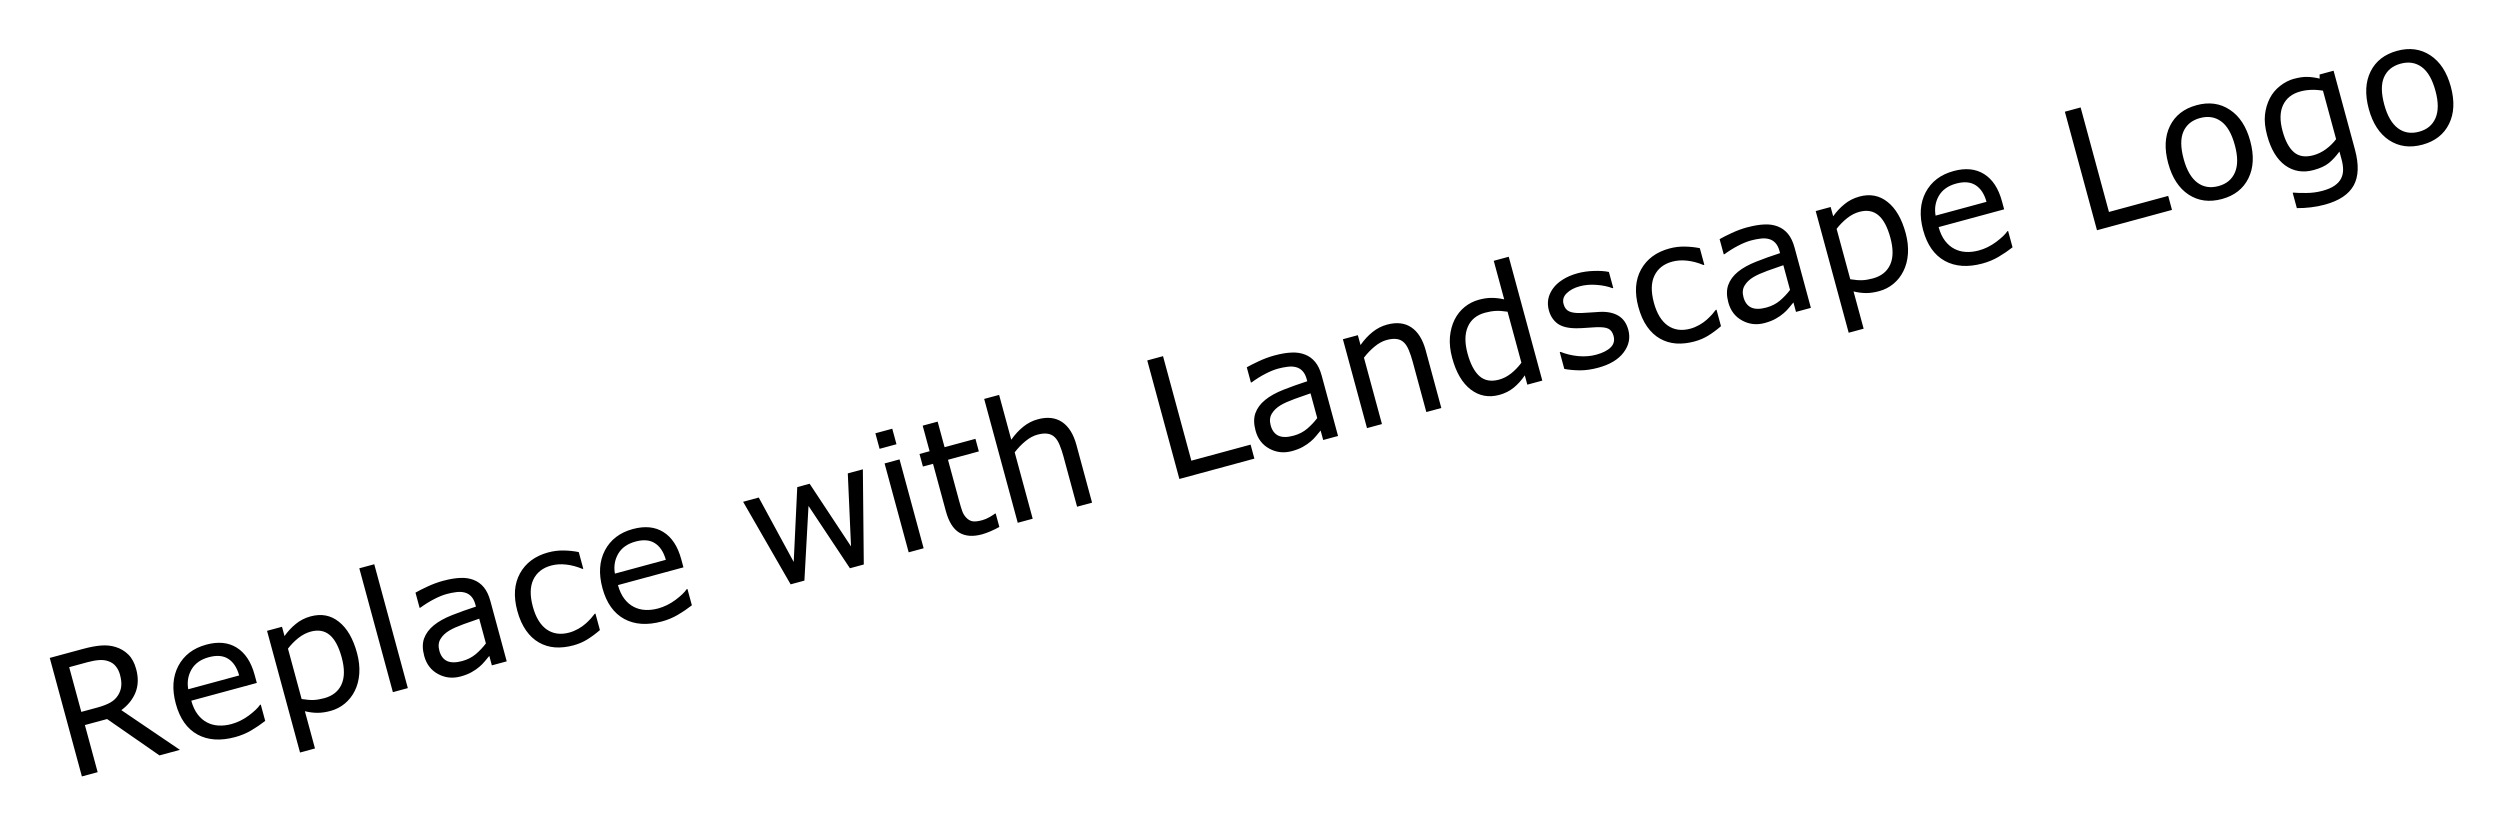
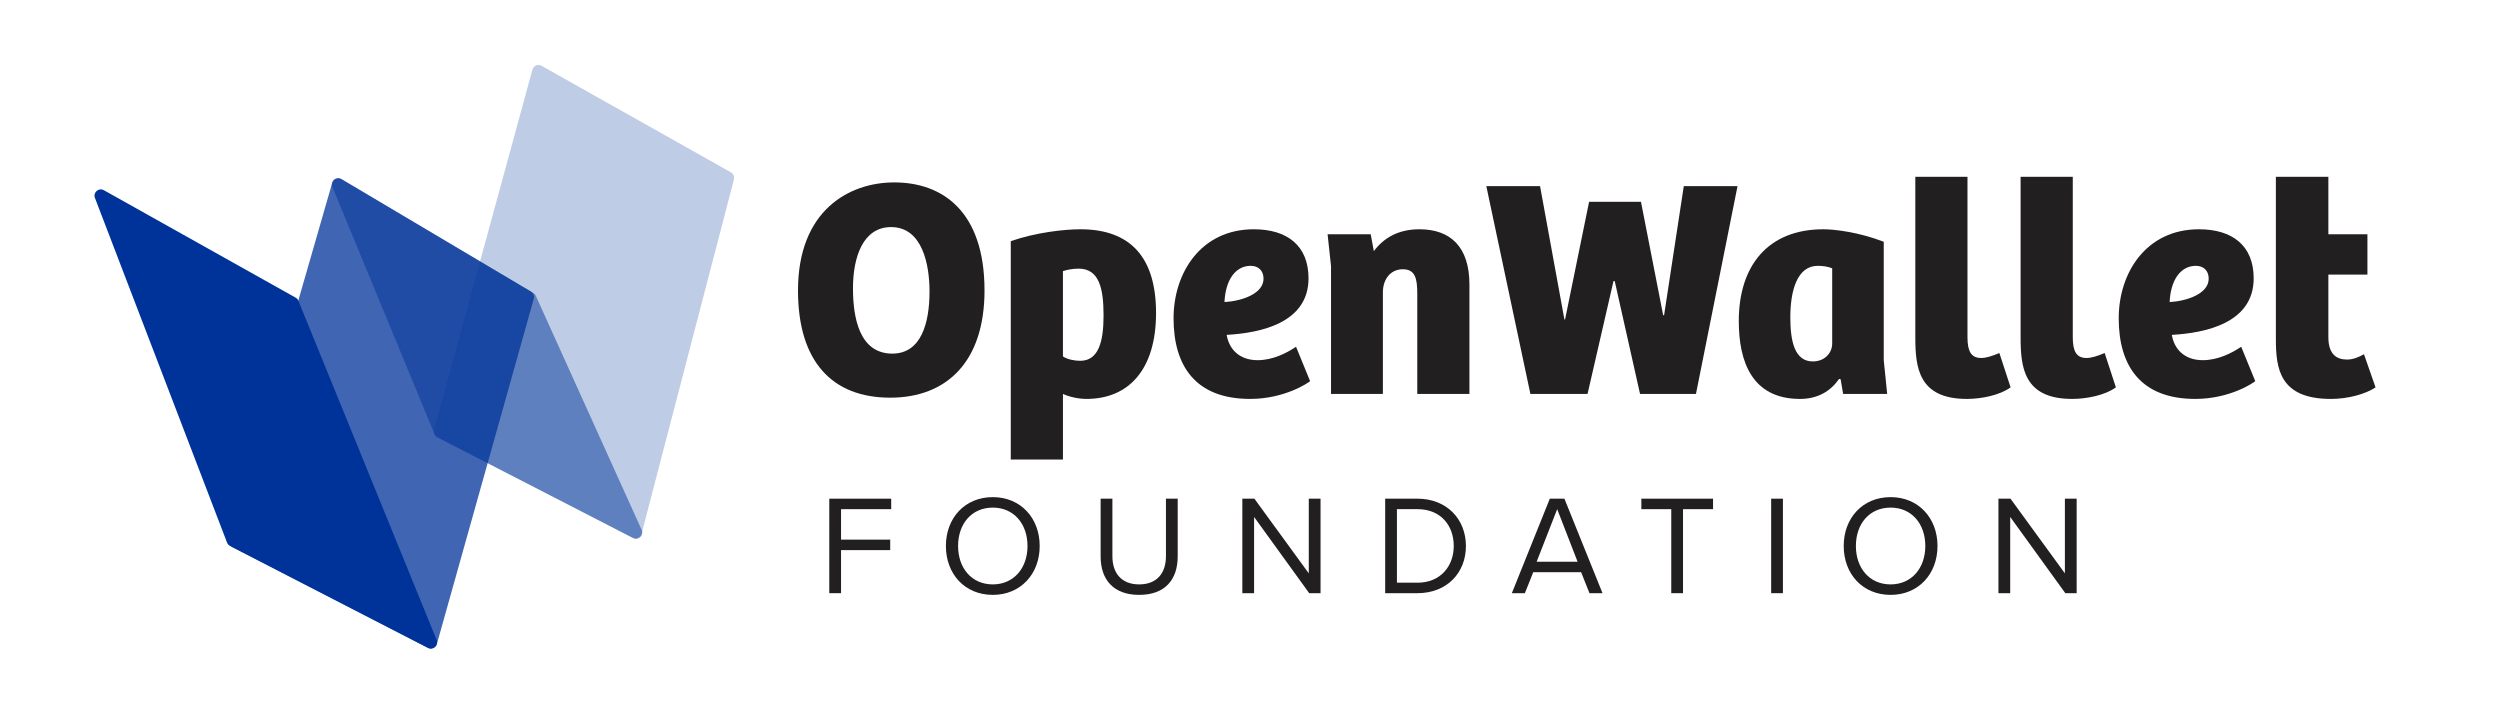
- <svg xmlns="http://www.w3.org/2000/svg" role="img" viewBox="31.11 101.49 156.65 51.52">
-   <path d="M53.624 137.1l2.104 7.761.937-.254-2.104-7.761zm39.154-10.613l2.104 7.761.937-.254-1.128-4.16c.203-.266.427-.498.672-.7.245-.202.495-.339.751-.408.249-.068.462-.087.637-.059.174.024.321.095.442.212.114.105.218.265.309.483.09.215.169.45.238.706l.86 3.173.939-.254-.98-3.616c-.185-.682-.486-1.161-.9-1.438-.414-.277-.921-.333-1.523-.17-.329.089-.631.243-.906.464-.276.221-.527.494-.754.816l-.761-2.809zm31.93-8.655l.655 2.415c-.285-.062-.547-.093-.79-.091-.243-.002-.511.037-.804.117-.323.087-.617.237-.883.452-.263.214-.473.478-.631.792-.159.322-.257.685-.293 1.091-.033.405.015.845.143 1.317.246.908.632 1.566 1.16 1.972.531.406 1.13.517 1.795.337.342-.093.642-.243.899-.452.257-.209.489-.467.695-.773l.158.584.939-.254-2.104-7.761zm-38.747 10.808l.264.973 1.058-.287-.264-.973zm-51.733 14.075l2.013 7.427.988-.268-.8-2.952 1.391-.377 3.283 2.279 1.282-.347-3.672-2.489c.423-.311.719-.684.891-1.116.171-.435.184-.92.039-1.455-.107-.396-.273-.701-.495-.916-.22-.219-.487-.376-.802-.473-.28-.085-.578-.115-.892-.09-.315.021-.697.092-1.146.214zm68.769-18.64l2.013 7.427 4.7-1.274-.238-.878-3.712 1.006-1.775-6.549zm57.497-15.585l2.013 7.427 4.7-1.274-.238-.878-3.712 1.006-1.775-6.549zm-71.569 19.672l.434 1.602-.633.172.214.788.633-.172.803 2.962c.183.675.465 1.126.844 1.352.379.226.853.261 1.421.107.163-.044.342-.109.54-.195.201-.087.384-.176.548-.27l-.229-.845-.049.013c-.065.05-.175.121-.329.213-.155.088-.308.154-.461.196-.263.071-.467.094-.613.069-.143-.029-.27-.1-.379-.213-.119-.121-.206-.261-.264-.42-.058-.163-.127-.392-.206-.685l-.688-2.537 1.934-.524-.214-.788-1.934.524-.434-1.602zm-53.48 15.133l1.161-.315c.266-.072.503-.114.71-.128.206-.017.394.004.563.062.204.066.363.172.481.319.121.142.21.32.268.532.076.279.102.521.079.723-.021.199-.088.388-.2.568-.122.194-.291.35-.508.47-.218.116-.484.216-.797.301l-.997.27zm8.584-1.41c-.811.22-1.393.665-1.747 1.335-.35.67-.402 1.46-.155 2.371.25.921.7 1.562 1.355 1.923.654.358 1.444.412 2.369.161.362-.098.695-.238 1-.417a8.001 8.001 0 0 0 .877-.596l-.277-1.022-.049.013c-.123.19-.358.414-.702.672-.342.253-.703.431-1.082.534-.286.077-.56.108-.821.093-.258-.016-.494-.079-.71-.192-.224-.114-.422-.284-.593-.509-.172-.228-.305-.513-.398-.855l4.106-1.113-.138-.509c-.219-.808-.593-1.375-1.121-1.703-.525-.329-1.163-.391-1.915-.187zm6.545-1.774c-.352.096-.668.256-.941.484-.271.223-.502.474-.695.751l-.158-.582-.937.254 2.067 7.625.937-.254-.633-2.334c.279.067.542.101.792.101.253-.001.524-.041.814-.119.333-.09.628-.242.888-.455.262-.217.47-.479.623-.784.166-.323.263-.689.292-1.097.028-.411-.019-.841-.142-1.293-.244-.901-.623-1.555-1.136-1.959-.51-.408-1.099-.52-1.771-.337zm20.189-5.472c-.811.22-1.395.665-1.748 1.336-.35.67-.402 1.46-.155 2.371.25.921.702 1.561 1.357 1.923.654.358 1.443.412 2.367.162.362-.098.697-.238 1.002-.417a8.001 8.001 0 0 0 .877-.596l-.277-1.022-.051.014c-.123.19-.356.414-.7.671-.342.253-.703.431-1.082.534-.286.078-.56.108-.821.093-.258-.016-.494-.079-.71-.192-.224-.114-.422-.284-.593-.509-.172-.228-.305-.513-.398-.855l4.104-1.112-.138-.509c-.219-.808-.592-1.376-1.12-1.704-.525-.329-1.163-.391-1.915-.187zm47.258-12.809c-.329.089-.632.244-.908.465-.276.221-.526.493-.752.815l-.168-.618-.937.254 1.51 5.57.937-.254-1.128-4.16c.203-.266.427-.498.672-.7.245-.202.495-.339.751-.408.249-.068.462-.087.637-.059.174.024.321.095.442.212.114.105.218.265.309.483.09.215.169.45.238.706l.86 3.173.939-.254-.98-3.616c-.185-.682-.486-1.161-.9-1.438-.414-.277-.921-.333-1.523-.17zm29.592-8.021c-.352.096-.666.256-.939.483-.271.223-.504.474-.697.751l-.158-.582-.937.254 2.067 7.625.937-.254-.633-2.334c.279.067.542.101.792.101.253-.001.526-.041.815-.12.333-.09.628-.242.888-.455.262-.217.469-.478.621-.784.166-.323.263-.689.292-1.097.028-.411-.018-.841-.14-1.294-.244-.901-.623-1.555-1.136-1.959-.51-.408-1.101-.519-1.773-.337zm5.904-1.6c-.811.22-1.393.665-1.747 1.335-.35.67-.402 1.46-.155 2.371.25.921.702 1.561 1.357 1.923.654.358 1.443.412 2.367.162.362-.098.695-.238 1-.417a8.002 8.002 0 0 0 .877-.596l-.277-1.022-.049.013c-.123.19-.358.414-.702.672-.342.253-.701.431-1.08.533-.286.078-.561.108-.823.093-.258-.016-.494-.079-.71-.192-.224-.114-.422-.284-.593-.509-.172-.228-.305-.513-.398-.855l4.106-1.113-.138-.509c-.219-.808-.593-1.375-1.121-1.703-.525-.329-1.163-.391-1.915-.187zm15.228-4.128c-.788.214-1.343.646-1.665 1.301-.32.651-.357 1.431-.111 2.339.246.908.672 1.561 1.276 1.961.608.399 1.305.492 2.093.279.781-.212 1.333-.643 1.656-1.295.323-.652.363-1.431.117-2.339-.246-.908-.674-1.562-1.282-1.961-.609-.403-1.303-.497-2.085-.285zm6.106-1.655c-.306.083-.597.232-.87.448-.274.213-.487.469-.639.764-.164.316-.268.665-.31 1.051-.039.382.008.813.138 1.292.237.875.614 1.499 1.134 1.876.522.372 1.117.468 1.782.288.399-.108.711-.251.938-.43.229-.183.453-.426.675-.729l.138.509c.061.226.091.437.091.633-0.0.196-.04.376-.122.537-.079.168-.213.318-.402.451-.189.133-.443.244-.762.33-.333.09-.677.136-1.034.136-.356.004-.618-.005-.787-.023l-.051.014.26.958c.293.003.585-.013.875-.049.294-.033.59-.091.886-.171.891-.242 1.49-.642 1.8-1.2.309-.558.335-1.309.079-2.253l-1.338-4.937-.877.238.005.256c-.279-.067-.537-.102-.773-.106-.234-.008-.511.031-.834.119zm6.464-1.752c-.788.214-1.345.647-1.667 1.302-.32.651-.357 1.431-.111 2.339.246.908.672 1.561 1.276 1.961.608.399 1.307.492 2.095.278.781-.212 1.333-.643 1.656-1.295.323-.652.361-1.43.115-2.338-.246-.908-.673-1.563-1.28-1.962-.609-.403-1.303-.497-2.085-.285zM58.89 137.878c-.336.091-.669.214-.999.368-.33.154-.578.279-.747.379l.259.954.049-.013c.289-.21.575-.39.861-.535.285-.149.551-.257.797-.323a4.248 4.248 0 0 1 .594-.116c.193-.024.367-.016.521.025.161.042.298.121.409.241.114.119.201.286.259.499l.039.143c-.538.174-1.039.354-1.5.536-.461.182-.841.393-1.139.635-.295.241-.499.517-.611.829-.109.308-.105.674.01 1.096.14.515.427.891.867 1.129.439.238.911.289 1.413.153.273-.074.503-.164.691-.272.189-.105.352-.218.488-.337.117-.096.232-.213.344-.35.115-.142.207-.252.274-.331l.161.594.931-.252-1.024-3.78c-.097-.359-.233-.646-.409-.859-.176-.213-.389-.368-.64-.464-.255-.099-.537-.141-.847-.124-.307.012-.656.071-1.049.177zm52.091-14.12c-.336.091-.669.214-.999.368-.33.154-.58.28-.749.379l.259.954.051-.014c.289-.21.575-.39.861-.535.285-.149.551-.257.797-.323a4.248 4.248 0 0 1 .594-.116c.193-.024.367-.016.521.025.161.042.298.121.409.241.114.119.201.286.259.499l.039.143c-.538.174-1.039.354-1.5.536-.461.182-.841.393-1.139.635-.295.241-.499.517-.611.829-.109.308-.105.674.01 1.096.14.515.427.891.867 1.129.439.238.911.289 1.413.153.273-.074.503-.164.691-.272.189-.105.352-.218.488-.337.117-.096.232-.213.344-.35.115-.142.207-.252.274-.331l.161.594.931-.252-1.024-3.78c-.097-.359-.233-.646-.409-.859-.176-.213-.389-.368-.64-.464-.255-.099-.537-.141-.847-.124-.307.012-.656.071-1.049.177zm18.968-5.141c-.356.096-.667.231-.931.402-.262.167-.463.354-.607.561-.15.212-.247.432-.288.661-.038.228-.026.457.036.686.099.366.286.649.557.847.274.194.672.288 1.196.285.189-.001.394-.01.618-.028.227-.019.412-.03.553-.036.381-.018.649.012.806.091.157.079.266.228.326.448.078.286.018.526-.179.722-.197.196-.502.351-.915.462-.333.09-.698.12-1.095.088-.398-.035-.774-.124-1.131-.266l-.051.014.285 1.052c.264.053.582.083.951.09.372.003.763-.053 1.176-.165.728-.197 1.258-.515 1.589-.955.334-.44.432-.915.294-1.423-.11-.406-.316-.698-.619-.88-.302-.179-.683-.26-1.146-.242-.152.005-.342.018-.569.037a14.787 14.787 0 0 1-.611.036c-.332.012-.585-.022-.756-.101-.175-.078-.293-.231-.355-.46-.07-.259-.004-.485.197-.679.2-.197.472-.343.815-.435.329-.089.681-.118 1.057-.088.375.027.706.095.993.206l.051-.014-.272-1.003c-.258-.055-.57-.076-.934-.063-.362.009-.708.058-1.04.148zm10.658-2.889c-.336.091-.669.214-.999.368-.33.154-.578.279-.747.379l.259.954.049-.013c.289-.21.577-.39.863-.535.285-.149.549-.256.795-.323a4.275 4.275 0 0 1 .596-.117c.193-.024.367-.016.521.025.161.042.296.122.407.242.114.119.201.286.259.499l.039.143c-.538.174-1.037.353-1.498.536-.461.182-.843.394-1.141.635-.295.241-.497.517-.609.829-.109.308-.107.674.008 1.097.14.515.429.891.868 1.129.439.238.91.29 1.412.154.273-.074.503-.164.691-.272.189-.105.352-.218.488-.337.117-.096.232-.213.344-.35.115-.142.207-.252.274-.331l.161.594.933-.253-1.024-3.78c-.097-.359-.235-.645-.411-.858-.176-.213-.389-.368-.64-.464-.255-.099-.537-.141-.847-.124-.307.012-.656.071-1.049.177zm-75.142 20.374c-.821.223-1.413.662-1.774 1.317-.358.654-.414 1.435-.167 2.346.132.489.315.898.547 1.228.232.33.502.582.81.756.304.175.639.277 1.008.306.367.025.753-.018 1.155-.127.316-.086.601-.207.858-.366.26-.16.527-.357.799-.591l-.28-1.033-.049.013c-.054.075-.131.17-.229.283-.099.109-.208.216-.325.323-.135.122-.293.234-.475.337-.183.103-.369.181-.558.232-.545.148-1.019.083-1.419-.194-.398-.281-.687-.758-.869-1.43-.187-.692-.177-1.256.032-1.694.212-.443.585-.737 1.117-.881.289-.078.601-.099.936-.062.338.037.681.129 1.027.274l.049-.013-.283-1.042c-.291-.06-.604-.094-.938-.1-.33-.007-.654.034-.973.12zm70.246-19.041c-.821.223-1.413.662-1.774 1.317-.358.654-.414 1.435-.167 2.346.133.489.313.899.545 1.228.232.33.502.582.81.756.304.174.641.276 1.01.305.367.025.753-.018 1.155-.127.316-.086.601-.207.858-.366.26-.16.527-.357.799-.591l-.28-1.033-.051.014c-.055.075-.129.17-.227.282-.099.109-.208.216-.325.323-.135.122-.294.235-.477.338-.183.103-.369.181-.558.232-.545.148-1.017.082-1.417-.195-.398-.281-.687-.758-.869-1.43-.187-.692-.177-1.256.032-1.694.212-.443.583-.737 1.115-.881.289-.078.601-.099.936-.062.338.037.681.129 1.027.274l.051-.014-.283-1.042c-.291-.06-.604-.094-.938-.1-.33-.007-.654.034-.973.12zm-58.037 15.871l2.977 5.173.863-.234.257-4.68 2.595 3.906.869-.236-.058-5.964-.944.256.202 4.575-2.594-3.927-.775.21-.222 4.69-2.191-4.036zm8.864-2.403l1.51 5.57.937-.254-1.51-5.57zm-42.347 12.142c.499-.135.906-.102 1.222.102.319.203.546.55.683 1.041l-3.191.865c-.079-.45-.011-.863.204-1.239.219-.377.581-.633 1.083-.769zm26.733-7.246c.499-.135.906-.102 1.222.102.319.203.548.549.685 1.041l-3.191.865c-.079-.45-.011-.863.204-1.239.219-.377.579-.632 1.081-.768zm82.756-22.432c.499-.135.906-.102 1.222.102.319.203.546.55.683 1.041l-3.191.865c-.079-.45-.011-.863.204-1.239.219-.377.581-.633 1.083-.769zm15.286-4.107c.502-.136.944-.066 1.322.21.377.273.662.77.858 1.492.191.705.193 1.274.004 1.711-.186.432-.529.716-1.028.851-.505.137-.948.066-1.328-.217-.381-.286-.666-.778-.855-1.476-.196-.722-.202-1.295-.017-1.72.187-.429.535-.714 1.044-.852zm12.57-3.407c.502-.136.942-.065 1.32.211.377.273.664.77.86 1.491.191.705.191 1.275.002 1.711-.186.432-.527.716-1.026.851-.505.137-.948.066-1.328-.217-.381-.286-.666-.778-.855-1.476-.196-.722-.202-1.295-.017-1.72.187-.429.535-.714 1.044-.852zm-6.29 1.743c.213-.058.433-.092.659-.1.229-.012.482.005.762.05l.824 3.039c-.182.238-.396.448-.643.63-.245.177-.504.302-.776.376-.509.138-.916.074-1.223-.189-.307-.263-.546-.707-.715-1.332-.178-.658-.167-1.2.035-1.626.202-.426.562-.709 1.077-.848zm-51.084 13.863c.236-.064.458-.102.67-.113.211-.011.459.005.742.05l.867 3.197c-.186.25-.399.473-.639.667-.241.19-.494.32-.76.392-.499.135-.908.063-1.227-.218-.32-.285-.57-.758-.749-1.42-.182-.672-.176-1.229.018-1.674.193-.445.553-.739 1.079-.881zm-73.583 19.982c.475-.129.873-.057 1.193.213.32.27.569.742.751 1.413.187.692.182 1.254-.015 1.686-.197.432-.556.717-1.078.859-.243.066-.467.104-.671.113-.201.008-.45-.013-.749-.06l-.856-3.158c.198-.257.417-.48.658-.67.241-.19.498-.323.767-.396zm97.039-26.303c.475-.129.873-.057 1.193.213.32.27.569.742.751 1.413.187.692.182 1.254-.015 1.686-.197.432-.556.717-1.078.859-.243.066-.465.104-.67.113-.201.008-.452-.012-.751-.06l-.856-3.158c.198-.257.419-.48.66-.671.241-.19.496-.323.765-.396zm-86.481 25.493l.42 1.55c-.184.243-.395.466-.632.669-.238.2-.522.346-.851.435-.396.107-.713.108-.949 0-.237-.111-.398-.326-.485-.646-.077-.283-.054-.526.069-.731.122-.208.308-.386.557-.535.209-.124.502-.256.879-.394.38-.139.711-.254.992-.348zm52.091-14.12l.42 1.55c-.184.243-.395.466-.632.669-.238.2-.522.346-.851.435-.396.107-.713.108-.949 0-.237-.111-.398-.326-.485-.646-.077-.283-.054-.526.069-.731.122-.208.308-.386.557-.535.209-.124.502-.256.879-.394.38-.139.711-.254.992-.348zm29.626-8.03l.42 1.55c-.184.243-.395.466-.632.669-.238.2-.522.346-.851.435-.396.107-.711.107-.947-0-.237-.111-.4-.326-.487-.645-.077-.283-.054-.526.069-.731.122-.208.308-.386.557-.535.209-.124.502-.256.879-.394.38-.139.711-.254.992-.348z" stroke-width=".265" />
+ <svg xmlns="http://www.w3.org/2000/svg" id="Logos" viewBox="0 0 500 143.334">
+   <defs>
+     <style>
+       .cls-1, .cls-2, .cls-3, .cls-4 {
+         fill: #039;
+       }
+ 
+       .cls-5 {
+         fill: #221f20;
+       }
+ 
+       .cls-2 {
+         opacity: .5;
+       }
+ 
+       .cls-3 {
+         opacity: .75;
+       }
+ 
+       .cls-4 {
+         opacity: .25;
+       }
+     </style>
+   </defs>
+   <g>
+     <path class="cls-5" d="M159.599,58.101c0-15.996,10.185-21.62,19.245-21.62,9.623,0,18.058,5.749,18.058,21.62,0,14.247-7.561,21.433-18.87,21.433-11.622,0-18.433-7.249-18.433-21.433Zm26.306,.188c0-5.249-1.375-12.872-7.686-12.872-5.624,0-7.624,5.999-7.624,12.247,0,5.811,1.25,13.059,7.873,13.059,5.749,0,7.436-6.061,7.436-12.435Z" />
+     <path class="cls-5" d="M216.088,45.854c10.06,0,15.122,5.687,15.122,16.746,0,11.123-5.311,17.184-13.934,17.184-1.625,0-3.499-.438-4.687-1v13.122h-10.435V48.229c5.062-1.75,10.685-2.375,13.934-2.375Zm4.624,17.246c0-5.561-.937-9.373-4.999-9.373-1.25,0-2.375,.25-3.125,.5v17.059c.812,.562,2.25,.875,3.437,.875,3.625,0,4.687-3.687,4.687-9.06Z" />
+     <path class="cls-5" d="M234.711,63.663c0-9.061,5.436-17.809,16.059-17.809,6.561,0,10.935,3.187,10.935,9.811,0,8.998-9.748,10.935-16.371,11.31,.438,2.687,2.375,5.061,6.186,5.061,2.999,0,5.749-1.375,7.686-2.687l2.812,6.873c-.312,.312-5.061,3.562-11.997,3.562-10.935,0-15.309-6.624-15.309-16.121Zm17.996-7.936c0-1.562-1-2.562-2.562-2.562-3.124,0-5.061,2.937-5.249,7.248,3.374-.188,7.811-1.625,7.811-4.686Z" />
+     <path class="cls-5" d="M265.519,46.854h8.623l.625,3.374c2-2.687,4.937-4.374,9.123-4.374,6.123,0,9.997,3.437,9.997,11.06v21.87h-10.435v-20.058c0-2.937-.375-4.874-2.875-4.874s-3.999,2-3.999,4.624v20.308h-10.373v-25.556l-.687-6.374Z" />
+     <path class="cls-5" d="M308.011,37.231l4.874,26.681h.125l4.811-23.557h10.373l4.437,22.682h.188l3.937-25.806h10.748l-8.311,41.552h-11.185l-5.061-22.557h-.25l-5.186,22.557h-11.435l-8.81-41.552h10.747Z" />
+     <path class="cls-5" d="M347.755,64.225c0-10.997,5.749-18.371,16.934-18.371,2.187,0,7.061,.562,12.06,2.5v23.682l.687,6.749h-8.81l-.5-2.937-.312-.062c-1.687,2.437-4.249,3.999-7.811,3.999-9.623,0-12.247-7.499-12.247-15.559Zm18.683,4.499v-15.059c-.75-.312-1.75-.5-2.875-.5-4.124,0-5.499,4.936-5.499,10.31,0,4.811,.875,8.81,4.499,8.81,2.437,0,3.874-1.75,3.874-3.562Z" />
+     <path class="cls-5" d="M383.062,67.474V35.357h10.435v32.117c0,2.812,.75,4.124,2.75,4.124,.937,0,2.187-.375,3.624-1l2.25,6.874c-2.25,1.625-5.936,2.312-8.748,2.312-9.685,0-10.31-6.311-10.31-12.31Z" />
+     <path class="cls-5" d="M404.121,67.474V35.357h10.435v32.117c0,2.812,.75,4.124,2.75,4.124,.937,0,2.187-.375,3.624-1l2.25,6.874c-2.25,1.625-5.936,2.312-8.748,2.312-9.685,0-10.31-6.311-10.31-12.31Z" />
+     <path class="cls-5" d="M423.743,63.663c0-9.061,5.436-17.809,16.059-17.809,6.561,0,10.935,3.187,10.935,9.811,0,8.998-9.748,10.935-16.371,11.31,.438,2.687,2.375,5.061,6.186,5.061,2.999,0,5.749-1.375,7.686-2.687l2.812,6.873c-.312,.312-5.061,3.562-11.997,3.562-10.935,0-15.309-6.624-15.309-16.121Zm17.996-7.936c0-1.562-1-2.562-2.562-2.562-3.124,0-5.061,2.937-5.249,7.248,3.374-.188,7.811-1.625,7.811-4.686Z" />
+     <path class="cls-5" d="M455.175,67.849V35.357h10.498v11.497h7.811v8.061h-7.811v12.497c0,3.437,1.625,4.499,3.749,4.499,1.188,0,2.375-.5,3.375-1.062l2.312,6.624c-1.937,1.312-5.436,2.312-8.935,2.312-10.248,0-10.998-6.061-10.998-11.935Z" />
+     <path class="cls-5" d="M165.857,99.736h12.383v2.097h-10.031v6.092h9.833v2.097h-9.833v8.614h-2.352v-18.9Z" />
+     <path class="cls-5" d="M198.559,99.425c5.582,0,9.379,4.193,9.379,9.776,0,5.582-3.797,9.775-9.379,9.775-5.61,0-9.379-4.193-9.379-9.775,0-5.583,3.769-9.776,9.379-9.776Zm0,2.097c-4.25,0-6.942,3.259-6.942,7.679,0,4.392,2.692,7.679,6.942,7.679,4.222,0,6.942-3.287,6.942-7.679,0-4.42-2.72-7.679-6.942-7.679Z" />
+     <path class="cls-5" d="M220.127,99.736h2.352v11.504c0,3.457,1.87,5.639,5.355,5.639s5.355-2.182,5.355-5.639v-11.504h2.352v11.533c0,4.704-2.578,7.707-7.707,7.707s-7.708-3.032-7.708-7.679v-11.561Z" />
+     <path class="cls-5" d="M250.819,103.392v15.245h-2.352v-18.9h2.409l10.881,14.933v-14.933h2.352v18.9h-2.267l-11.022-15.245Z" />
+     <path class="cls-5" d="M277.034,99.736h6.461c5.865,0,9.69,4.109,9.69,9.464,0,5.384-3.825,9.436-9.69,9.436h-6.461v-18.9Zm6.461,16.803c4.59,0,7.254-3.287,7.254-7.339,0-4.081-2.579-7.368-7.254-7.368h-4.109v14.707h4.109Z" />
+     <path class="cls-5" d="M316.226,114.442h-9.578l-1.672,4.194h-2.607l7.594-18.9h2.918l7.622,18.9h-2.607l-1.671-4.194Zm-8.897-2.097h8.189l-4.081-10.513-4.108,10.513Z" />
+     <path class="cls-5" d="M334.252,101.833h-5.979v-2.097h14.338v2.097h-6.007v16.803h-2.352v-16.803Z" />
+     <path class="cls-5" d="M354.232,99.736h2.352v18.9h-2.352v-18.9Z" />
+     <path class="cls-5" d="M378.121,99.425c5.582,0,9.379,4.193,9.379,9.776,0,5.582-3.797,9.775-9.379,9.775-5.61,0-9.379-4.193-9.379-9.775,0-5.583,3.769-9.776,9.379-9.776Zm0,2.097c-4.25,0-6.942,3.259-6.942,7.679,0,4.392,2.692,7.679,6.942,7.679,4.222,0,6.942-3.287,6.942-7.679,0-4.42-2.72-7.679-6.942-7.679Z" />
+     <path class="cls-5" d="M402.041,103.392v15.245h-2.352v-18.9h2.409l10.881,14.933v-14.933h2.352v18.9h-2.267l-11.022-15.245Z" />
+   </g>
+   <g>
+     <path class="cls-4" d="M108.308,13.162l37.881,21.308c.496,.279,.742,.858,.599,1.409l-18.473,70.878c-.203,.777-1.074,1.166-1.788,.798l-39.083-20.134c-.526-.271-.791-.874-.635-1.445L106.484,13.925c.215-.787,1.113-1.163,1.824-.763Z" />
+     <path class="cls-2" d="M68.272,35.83l38.381,22.76c.233,.138,.415,.349,.519,.599l21.179,46.825c.448,1.084-.705,2.135-1.743,1.588l-39.126-20.127c-.275-.145-.486-.387-.593-.678l-20.434-49.458c-.405-1.107,.804-2.111,1.818-1.509Z" />
+     <path class="cls-3" d="M68.293,35.818l37.902,22.504c.488,.29,.72,.871,.567,1.417l-19.387,69.067c-.214,.764-1.076,1.139-1.781,.776l-39.097-20.141c-.532-.274-.796-.886-.631-1.462l20.582-71.43c.227-.789,1.139-1.15,1.845-.731Z" />
+     <path class="cls-1" d="M20.771,38.041l38.357,21.488c.247,.139,.439,.357,.546,.62l27.648,67.831c.44,1.078-.7,2.121-1.735,1.588l-39.58-20.38c-.274-.141-.486-.378-.597-.666L18.985,39.583c-.42-1.096,.762-2.117,1.786-1.542Z" />
+   </g>
</svg>
